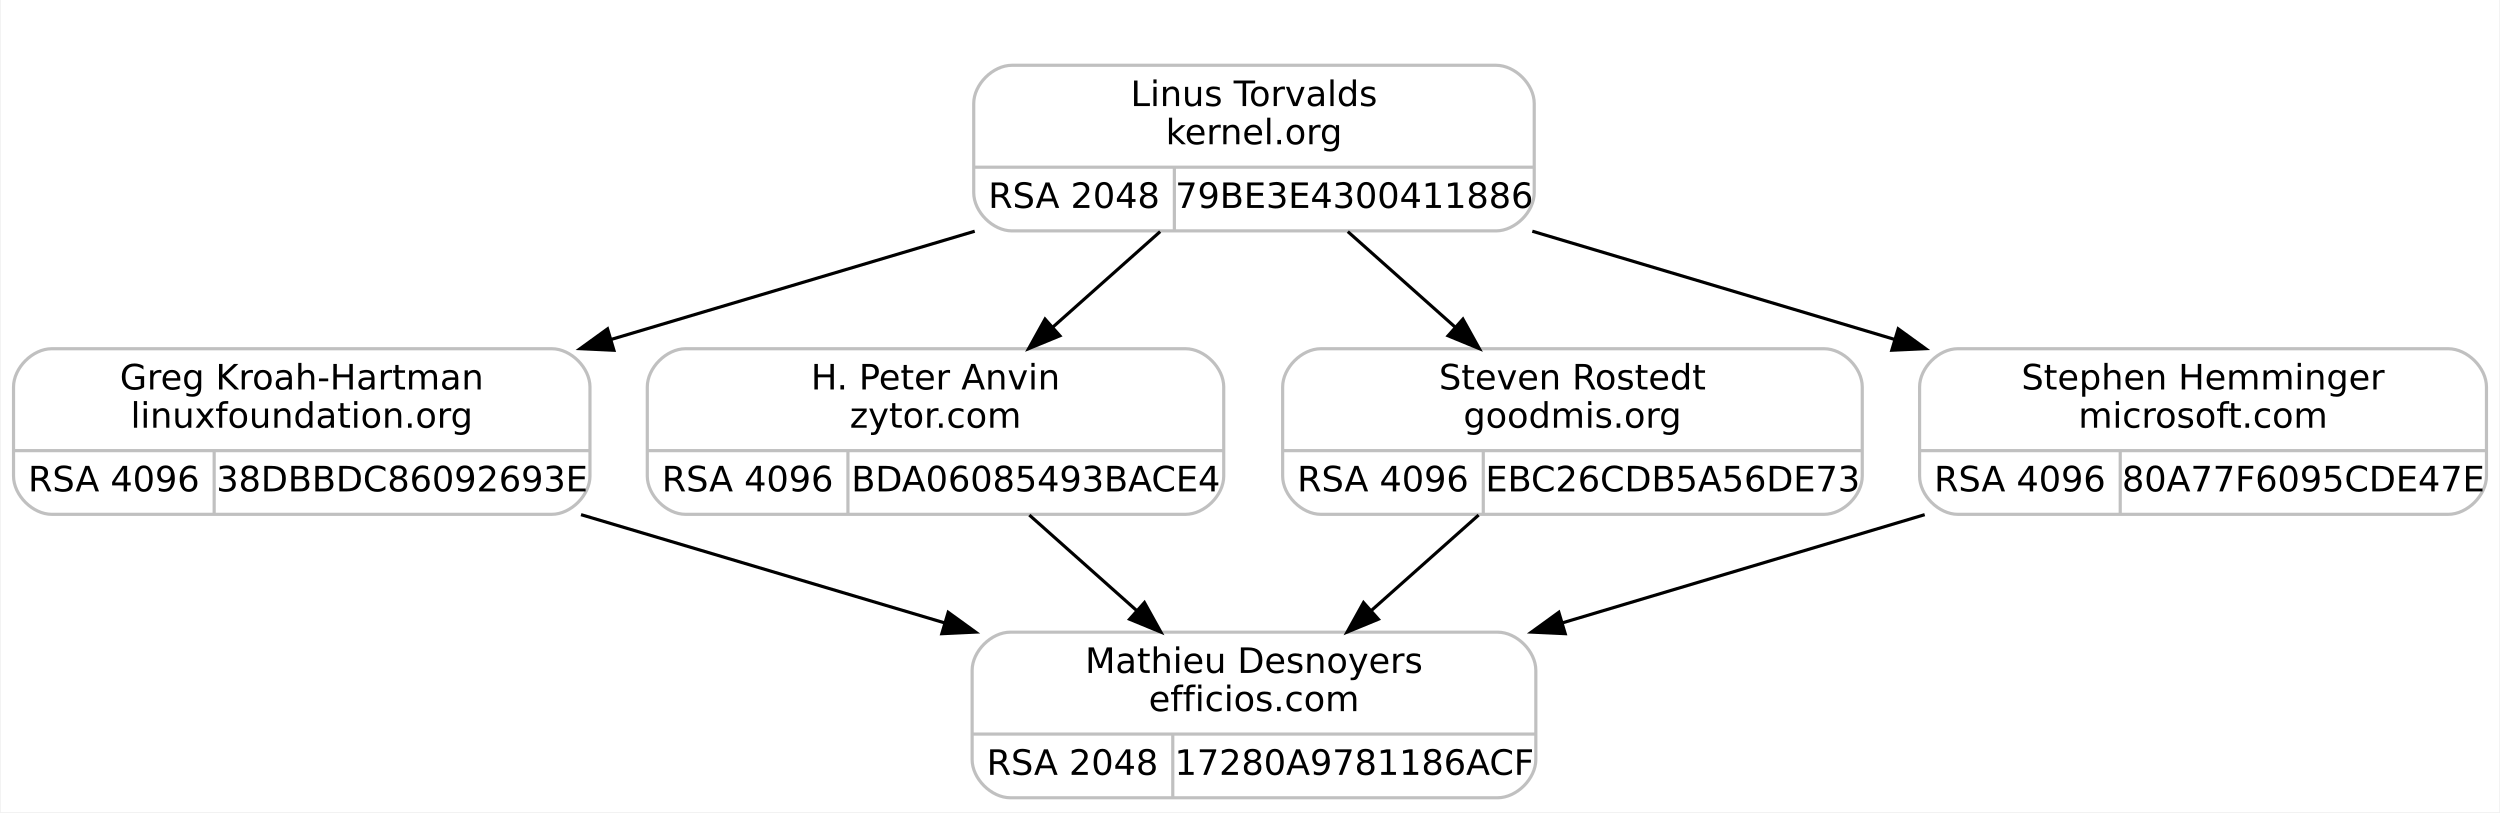
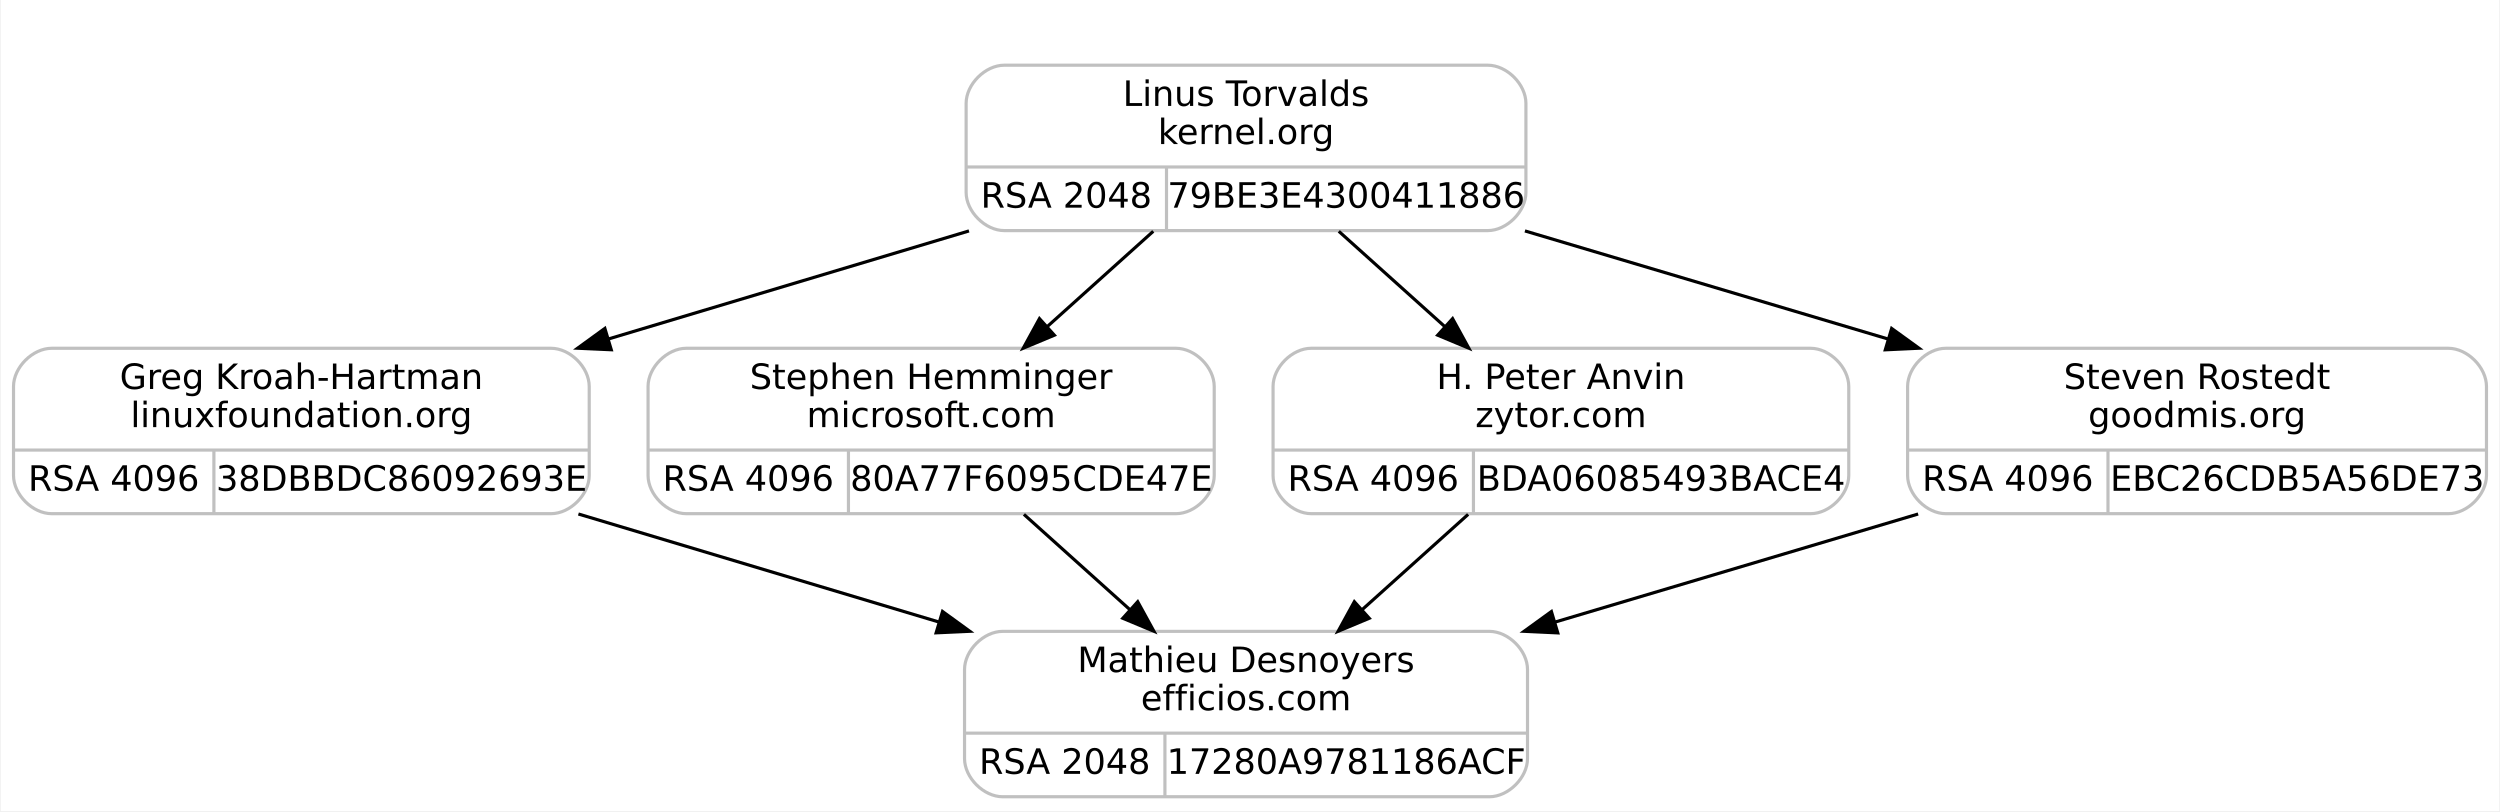
- <svg xmlns="http://www.w3.org/2000/svg" width="785pt" height="255pt" viewBox="0.00 0.00 784.50 255.00">
+ <svg xmlns="http://www.w3.org/2000/svg" width="786pt" height="255pt" viewBox="0.00 0.00 785.50 255.00">
  <g id="graph0" class="graph" transform="scale(1 1) rotate(0) translate(4 251)">
-     <polygon fill="#ffffff" stroke="transparent" points="-4,4 -4,-251 780.5,-251 780.5,4 -4,4" />
+     <polygon fill="#ffffff" stroke="transparent" points="-4,4 -4,-251 781.5,-251 781.5,4 -4,4" />
    <g id="clust1" class="cluster">
-       <polygon fill="none" stroke="#ffffff" points="293.5,-170 293.5,-239 485.5,-239 485.5,-170 293.5,-170" />
+       <polygon fill="none" stroke="#ffffff" points="291.5,-170 291.5,-239 483.5,-239 483.5,-170 291.5,-170" />
    </g>
    <g id="node1" class="node">
      <path fill="none" stroke="#c0c0c0" d="M12,-89.5C12,-89.5 169,-89.5 169,-89.5 175,-89.5 181,-95.5 181,-101.5 181,-101.5 181,-129.5 181,-129.5 181,-135.5 175,-141.5 169,-141.5 169,-141.5 12,-141.5 12,-141.5 6,-141.5 0,-135.5 0,-129.5 0,-129.5 0,-101.5 0,-101.5 0,-95.5 6,-89.5 12,-89.5" />
      <text text-anchor="middle" x="90.5" y="-128.7" font-family="droid sans,dejavu sans,helvetica" font-size="11.00" fill="#000000">Greg Kroah-Hartman</text>
      <text text-anchor="middle" x="90.5" y="-116.7" font-family="droid sans,dejavu sans,helvetica" font-size="11.00" fill="#000000">linuxfoundation.org</text>
      <polyline fill="none" stroke="#c0c0c0" points="0,-109.5 181,-109.5 " />
      <text text-anchor="middle" x="31.5" y="-96.7" font-family="droid sans,dejavu sans,helvetica" font-size="11.00" fill="#000000">RSA 4096</text>
      <polyline fill="none" stroke="#c0c0c0" points="63,-89.5 63,-109.5 " />
      <text text-anchor="middle" x="122" y="-96.7" font-family="droid sans,dejavu sans,helvetica" font-size="11.00" fill="#000000">38DBBDC86092693E</text>
    </g>
    <g id="node3" class="node">
-       <path fill="none" stroke="#c0c0c0" d="M313,-.5C313,-.5 466,-.5 466,-.5 472,-.5 478,-6.5 478,-12.5 478,-12.5 478,-40.5 478,-40.5 478,-46.5 472,-52.5 466,-52.5 466,-52.5 313,-52.5 313,-52.5 307,-52.5 301,-46.5 301,-40.5 301,-40.5 301,-12.5 301,-12.5 301,-6.5 307,-.5 313,-.5" />
-       <text text-anchor="middle" x="389.5" y="-39.7" font-family="droid sans,dejavu sans,helvetica" font-size="11.00" fill="#000000">Mathieu Desnoyers</text>
-       <text text-anchor="middle" x="389.5" y="-27.7" font-family="droid sans,dejavu sans,helvetica" font-size="11.00" fill="#000000">efficios.com</text>
-       <polyline fill="none" stroke="#c0c0c0" points="301,-20.5 478,-20.5 " />
-       <text text-anchor="middle" x="332.5" y="-7.7" font-family="droid sans,dejavu sans,helvetica" font-size="11.00" fill="#000000">RSA 2048</text>
-       <polyline fill="none" stroke="#c0c0c0" points="364,-.5 364,-20.5 " />
-       <text text-anchor="middle" x="421" y="-7.7" font-family="droid sans,dejavu sans,helvetica" font-size="11.00" fill="#000000">17280A9781186ACF</text>
+       <path fill="none" stroke="#c0c0c0" d="M311,-.5C311,-.5 464,-.5 464,-.5 470,-.5 476,-6.5 476,-12.5 476,-12.5 476,-40.5 476,-40.5 476,-46.5 470,-52.5 464,-52.5 464,-52.5 311,-52.5 311,-52.5 305,-52.5 299,-46.5 299,-40.5 299,-40.5 299,-12.5 299,-12.5 299,-6.5 305,-.5 311,-.5" />
+       <text text-anchor="middle" x="387.5" y="-39.7" font-family="droid sans,dejavu sans,helvetica" font-size="11.00" fill="#000000">Mathieu Desnoyers</text>
+       <text text-anchor="middle" x="387.5" y="-27.7" font-family="droid sans,dejavu sans,helvetica" font-size="11.00" fill="#000000">efficios.com</text>
+       <polyline fill="none" stroke="#c0c0c0" points="299,-20.5 476,-20.5 " />
+       <text text-anchor="middle" x="330.5" y="-7.7" font-family="droid sans,dejavu sans,helvetica" font-size="11.00" fill="#000000">RSA 2048</text>
+       <polyline fill="none" stroke="#c0c0c0" points="362,-.5 362,-20.5 " />
+       <text text-anchor="middle" x="419" y="-7.7" font-family="droid sans,dejavu sans,helvetica" font-size="11.00" fill="#000000">17280A9781186ACF</text>
    </g>
    <g id="edge2" class="edge">
-       <path fill="none" stroke="#000000" d="M178.19,-89.398C214.018,-78.734 255.594,-66.358 292.342,-55.42" />
-       <polygon fill="#000000" stroke="#000000" points="293.485,-58.732 302.07,-52.524 291.487,-52.023 293.485,-58.732" />
+       <path fill="none" stroke="#000000" d="M177.603,-89.398C213.191,-78.734 254.49,-66.358 290.992,-55.42" />
+       <polygon fill="#000000" stroke="#000000" points="292.081,-58.748 300.655,-52.524 290.071,-52.042 292.081,-58.748" />
    </g>
    <g id="node2" class="node">
-       <path fill="none" stroke="#c0c0c0" d="M313.5,-178.5C313.5,-178.5 465.5,-178.5 465.5,-178.5 471.5,-178.5 477.5,-184.5 477.5,-190.5 477.5,-190.5 477.5,-218.5 477.5,-218.5 477.5,-224.5 471.5,-230.5 465.5,-230.5 465.5,-230.5 313.5,-230.5 313.5,-230.5 307.5,-230.5 301.5,-224.5 301.5,-218.5 301.5,-218.5 301.5,-190.5 301.5,-190.5 301.5,-184.5 307.5,-178.5 313.5,-178.5" />
-       <text text-anchor="middle" x="389.5" y="-217.7" font-family="droid sans,dejavu sans,helvetica" font-size="11.00" fill="#000000">Linus Torvalds</text>
-       <text text-anchor="middle" x="389.5" y="-205.7" font-family="droid sans,dejavu sans,helvetica" font-size="11.00" fill="#000000">kernel.org</text>
-       <polyline fill="none" stroke="#c0c0c0" points="301.5,-198.5 477.5,-198.5 " />
-       <text text-anchor="middle" x="333" y="-185.7" font-family="droid sans,dejavu sans,helvetica" font-size="11.00" fill="#000000">RSA 2048</text>
-       <polyline fill="none" stroke="#c0c0c0" points="364.5,-178.5 364.5,-198.5 " />
-       <text text-anchor="middle" x="421" y="-185.7" font-family="droid sans,dejavu sans,helvetica" font-size="11.00" fill="#000000">79BE3E4300411886</text>
+       <path fill="none" stroke="#c0c0c0" d="M311.5,-178.5C311.5,-178.5 463.5,-178.5 463.5,-178.5 469.5,-178.5 475.5,-184.5 475.5,-190.5 475.5,-190.5 475.5,-218.5 475.5,-218.5 475.5,-224.5 469.5,-230.5 463.5,-230.5 463.5,-230.5 311.5,-230.5 311.5,-230.5 305.5,-230.5 299.5,-224.5 299.5,-218.5 299.5,-218.5 299.5,-190.5 299.5,-190.5 299.5,-184.5 305.5,-178.5 311.5,-178.5" />
+       <text text-anchor="middle" x="387.5" y="-217.7" font-family="droid sans,dejavu sans,helvetica" font-size="11.00" fill="#000000">Linus Torvalds</text>
+       <text text-anchor="middle" x="387.5" y="-205.7" font-family="droid sans,dejavu sans,helvetica" font-size="11.00" fill="#000000">kernel.org</text>
+       <polyline fill="none" stroke="#c0c0c0" points="299.5,-198.5 475.5,-198.5 " />
+       <text text-anchor="middle" x="331" y="-185.7" font-family="droid sans,dejavu sans,helvetica" font-size="11.00" fill="#000000">RSA 2048</text>
+       <polyline fill="none" stroke="#c0c0c0" points="362.5,-178.5 362.5,-198.5 " />
+       <text text-anchor="middle" x="419" y="-185.7" font-family="droid sans,dejavu sans,helvetica" font-size="11.00" fill="#000000">79BE3E4300411886</text>
    </g>
    <g id="edge1" class="edge">
-       <path fill="none" stroke="#000000" d="M301.81,-178.398C265.982,-167.734 224.406,-155.358 187.658,-144.42" />
-       <polygon fill="#000000" stroke="#000000" points="188.513,-141.023 177.93,-141.524 186.516,-147.732 188.513,-141.023" />
+       <path fill="none" stroke="#000000" d="M300.397,-178.398C264.808,-167.734 223.51,-155.358 187.008,-144.42" />
+       <polygon fill="#000000" stroke="#000000" points="187.929,-141.042 177.345,-141.524 185.919,-147.748 187.929,-141.042" />
    </g>
    <g id="node4" class="node">
-       <path fill="none" stroke="#c0c0c0" d="M211,-89.5C211,-89.5 368,-89.5 368,-89.5 374,-89.5 380,-95.5 380,-101.5 380,-101.5 380,-129.5 380,-129.5 380,-135.5 374,-141.5 368,-141.5 368,-141.5 211,-141.5 211,-141.5 205,-141.5 199,-135.5 199,-129.5 199,-129.5 199,-101.5 199,-101.5 199,-95.5 205,-89.5 211,-89.5" />
-       <text text-anchor="middle" x="289.5" y="-128.7" font-family="droid sans,dejavu sans,helvetica" font-size="11.00" fill="#000000">H. Peter Anvin</text>
-       <text text-anchor="middle" x="289.5" y="-116.7" font-family="droid sans,dejavu sans,helvetica" font-size="11.00" fill="#000000">zytor.com</text>
-       <polyline fill="none" stroke="#c0c0c0" points="199,-109.5 380,-109.5 " />
-       <text text-anchor="middle" x="230.5" y="-96.7" font-family="droid sans,dejavu sans,helvetica" font-size="11.00" fill="#000000">RSA 4096</text>
-       <polyline fill="none" stroke="#c0c0c0" points="262,-89.5 262,-109.5 " />
-       <text text-anchor="middle" x="321" y="-96.7" font-family="droid sans,dejavu sans,helvetica" font-size="11.00" fill="#000000">BDA06085493BACE4</text>
+       <path fill="none" stroke="#c0c0c0" d="M211.5,-89.5C211.5,-89.5 365.5,-89.5 365.5,-89.5 371.5,-89.5 377.5,-95.5 377.5,-101.5 377.5,-101.5 377.5,-129.5 377.5,-129.5 377.5,-135.5 371.5,-141.5 365.5,-141.5 365.5,-141.5 211.5,-141.5 211.5,-141.5 205.5,-141.5 199.5,-135.5 199.5,-129.5 199.5,-129.5 199.5,-101.5 199.5,-101.5 199.5,-95.5 205.5,-89.5 211.5,-89.5" />
+       <text text-anchor="middle" x="288.5" y="-128.7" font-family="droid sans,dejavu sans,helvetica" font-size="11.00" fill="#000000">Stephen Hemminger</text>
+       <text text-anchor="middle" x="288.5" y="-116.7" font-family="droid sans,dejavu sans,helvetica" font-size="11.00" fill="#000000">microsoft.com</text>
+       <polyline fill="none" stroke="#c0c0c0" points="199.5,-109.5 377.5,-109.5 " />
+       <text text-anchor="middle" x="231" y="-96.7" font-family="droid sans,dejavu sans,helvetica" font-size="11.00" fill="#000000">RSA 4096</text>
+       <polyline fill="none" stroke="#c0c0c0" points="262.5,-89.5 262.5,-109.5 " />
+       <text text-anchor="middle" x="320" y="-96.7" font-family="droid sans,dejavu sans,helvetica" font-size="11.00" fill="#000000">80A77F6095CDE47E</text>
    </g>
    <g id="edge3" class="edge">
-       <path fill="none" stroke="#000000" d="M360.038,-178.278C349.459,-168.863 337.395,-158.126 326.272,-148.227" />
-       <polygon fill="#000000" stroke="#000000" points="328.549,-145.568 318.752,-141.534 323.895,-150.797 328.549,-145.568" />
+       <path fill="none" stroke="#000000" d="M358.332,-178.278C347.859,-168.863 335.916,-158.126 324.904,-148.227" />
+       <polygon fill="#000000" stroke="#000000" points="327.236,-145.617 317.459,-141.534 322.556,-150.822 327.236,-145.617" />
    </g>
    <g id="node5" class="node">
-       <path fill="none" stroke="#c0c0c0" d="M410.5,-89.5C410.5,-89.5 568.5,-89.5 568.5,-89.5 574.5,-89.5 580.5,-95.5 580.5,-101.5 580.5,-101.5 580.5,-129.5 580.5,-129.5 580.5,-135.5 574.5,-141.5 568.5,-141.5 568.5,-141.5 410.5,-141.5 410.5,-141.5 404.5,-141.5 398.5,-135.5 398.5,-129.5 398.5,-129.5 398.5,-101.5 398.5,-101.5 398.5,-95.5 404.5,-89.5 410.5,-89.5" />
-       <text text-anchor="middle" x="489.5" y="-128.7" font-family="droid sans,dejavu sans,helvetica" font-size="11.00" fill="#000000">Steven Rostedt</text>
-       <text text-anchor="middle" x="489.5" y="-116.7" font-family="droid sans,dejavu sans,helvetica" font-size="11.00" fill="#000000">goodmis.org</text>
-       <polyline fill="none" stroke="#c0c0c0" points="398.5,-109.5 580.5,-109.5 " />
-       <text text-anchor="middle" x="430" y="-96.7" font-family="droid sans,dejavu sans,helvetica" font-size="11.00" fill="#000000">RSA 4096</text>
-       <polyline fill="none" stroke="#c0c0c0" points="461.5,-89.5 461.5,-109.5 " />
-       <text text-anchor="middle" x="521" y="-96.7" font-family="droid sans,dejavu sans,helvetica" font-size="11.00" fill="#000000">EBC26CDB5A56DE73</text>
+       <path fill="none" stroke="#c0c0c0" d="M408,-89.5C408,-89.5 565,-89.5 565,-89.5 571,-89.5 577,-95.5 577,-101.5 577,-101.5 577,-129.5 577,-129.5 577,-135.5 571,-141.5 565,-141.5 565,-141.5 408,-141.5 408,-141.5 402,-141.5 396,-135.5 396,-129.5 396,-129.5 396,-101.5 396,-101.5 396,-95.5 402,-89.5 408,-89.5" />
+       <text text-anchor="middle" x="486.5" y="-128.7" font-family="droid sans,dejavu sans,helvetica" font-size="11.00" fill="#000000">H. Peter Anvin</text>
+       <text text-anchor="middle" x="486.5" y="-116.7" font-family="droid sans,dejavu sans,helvetica" font-size="11.00" fill="#000000">zytor.com</text>
+       <polyline fill="none" stroke="#c0c0c0" points="396,-109.5 577,-109.5 " />
+       <text text-anchor="middle" x="427.5" y="-96.7" font-family="droid sans,dejavu sans,helvetica" font-size="11.00" fill="#000000">RSA 4096</text>
+       <polyline fill="none" stroke="#c0c0c0" points="459,-89.5 459,-109.5 " />
+       <text text-anchor="middle" x="518" y="-96.7" font-family="droid sans,dejavu sans,helvetica" font-size="11.00" fill="#000000">BDA06085493BACE4</text>
    </g>
    <g id="edge5" class="edge">
-       <path fill="none" stroke="#000000" d="M418.962,-178.278C429.541,-168.863 441.605,-158.126 452.728,-148.227" />
-       <polygon fill="#000000" stroke="#000000" points="455.105,-150.797 460.248,-141.534 450.451,-145.568 455.105,-150.797" />
+       <path fill="none" stroke="#000000" d="M416.668,-178.278C427.141,-168.863 439.084,-158.126 450.096,-148.227" />
+       <polygon fill="#000000" stroke="#000000" points="452.444,-150.822 457.541,-141.534 447.764,-145.617 452.444,-150.822" />
    </g>
    <g id="node6" class="node">
-       <path fill="none" stroke="#c0c0c0" d="M610.5,-89.5C610.5,-89.5 764.5,-89.5 764.5,-89.5 770.5,-89.5 776.5,-95.5 776.5,-101.5 776.5,-101.5 776.5,-129.5 776.5,-129.5 776.5,-135.5 770.5,-141.5 764.5,-141.5 764.5,-141.5 610.5,-141.5 610.5,-141.5 604.5,-141.5 598.5,-135.5 598.5,-129.5 598.5,-129.5 598.5,-101.5 598.5,-101.5 598.5,-95.5 604.5,-89.5 610.5,-89.5" />
-       <text text-anchor="middle" x="687.5" y="-128.7" font-family="droid sans,dejavu sans,helvetica" font-size="11.00" fill="#000000">Stephen Hemminger</text>
-       <text text-anchor="middle" x="687.5" y="-116.7" font-family="droid sans,dejavu sans,helvetica" font-size="11.00" fill="#000000">microsoft.com</text>
-       <polyline fill="none" stroke="#c0c0c0" points="598.5,-109.5 776.5,-109.5 " />
-       <text text-anchor="middle" x="630" y="-96.7" font-family="droid sans,dejavu sans,helvetica" font-size="11.00" fill="#000000">RSA 4096</text>
-       <polyline fill="none" stroke="#c0c0c0" points="661.5,-89.5 661.5,-109.5 " />
-       <text text-anchor="middle" x="719" y="-96.7" font-family="droid sans,dejavu sans,helvetica" font-size="11.00" fill="#000000">80A77F6095CDE47E</text>
+       <path fill="none" stroke="#c0c0c0" d="M607.5,-89.5C607.5,-89.5 765.5,-89.5 765.5,-89.5 771.5,-89.5 777.5,-95.5 777.5,-101.5 777.5,-101.5 777.5,-129.5 777.5,-129.5 777.5,-135.5 771.5,-141.5 765.5,-141.5 765.5,-141.5 607.5,-141.5 607.5,-141.5 601.5,-141.5 595.5,-135.5 595.5,-129.5 595.5,-129.5 595.5,-101.5 595.5,-101.5 595.5,-95.5 601.5,-89.5 607.5,-89.5" />
+       <text text-anchor="middle" x="686.5" y="-128.7" font-family="droid sans,dejavu sans,helvetica" font-size="11.00" fill="#000000">Steven Rostedt</text>
+       <text text-anchor="middle" x="686.5" y="-116.7" font-family="droid sans,dejavu sans,helvetica" font-size="11.00" fill="#000000">goodmis.org</text>
+       <polyline fill="none" stroke="#c0c0c0" points="595.5,-109.5 777.5,-109.5 " />
+       <text text-anchor="middle" x="627" y="-96.7" font-family="droid sans,dejavu sans,helvetica" font-size="11.00" fill="#000000">RSA 4096</text>
+       <polyline fill="none" stroke="#c0c0c0" points="658.5,-89.5 658.5,-109.5 " />
+       <text text-anchor="middle" x="718" y="-96.7" font-family="droid sans,dejavu sans,helvetica" font-size="11.00" fill="#000000">EBC26CDB5A56DE73</text>
    </g>
    <g id="edge7" class="edge">
-       <path fill="none" stroke="#000000" d="M476.896,-178.398C512.605,-167.734 554.042,-155.358 590.667,-144.42" />
-       <polygon fill="#000000" stroke="#000000" points="591.783,-147.74 600.363,-141.524 589.779,-141.032 591.783,-147.74" />
+       <path fill="none" stroke="#000000" d="M475.19,-178.398C511.018,-167.734 552.594,-155.358 589.342,-144.42" />
+       <polygon fill="#000000" stroke="#000000" points="590.485,-147.732 599.07,-141.524 588.487,-141.023 590.485,-147.732" />
    </g>
    <g id="edge4" class="edge">
-       <path fill="none" stroke="#000000" d="M318.962,-89.278C329.541,-79.863 341.605,-69.126 352.728,-59.227" />
-       <polygon fill="#000000" stroke="#000000" points="355.105,-61.797 360.248,-52.534 350.451,-56.568 355.105,-61.797" />
+       <path fill="none" stroke="#000000" d="M317.668,-89.278C328.141,-79.863 340.084,-69.126 351.096,-59.227" />
+       <polygon fill="#000000" stroke="#000000" points="353.444,-61.822 358.541,-52.534 348.764,-56.617 353.444,-61.822" />
    </g>
    <g id="edge6" class="edge">
-       <path fill="none" stroke="#000000" d="M460.038,-89.278C449.459,-79.863 437.395,-69.126 426.272,-59.227" />
-       <polygon fill="#000000" stroke="#000000" points="428.549,-56.568 418.752,-52.534 423.895,-61.797 428.549,-56.568" />
+       <path fill="none" stroke="#000000" d="M457.332,-89.278C446.859,-79.863 434.916,-69.126 423.904,-59.227" />
+       <polygon fill="#000000" stroke="#000000" points="426.236,-56.617 416.459,-52.534 421.556,-61.822 426.236,-56.617" />
    </g>
    <g id="edge8" class="edge">
-       <path fill="none" stroke="#000000" d="M600.104,-89.398C564.395,-78.734 522.958,-66.358 486.333,-55.42" />
-       <polygon fill="#000000" stroke="#000000" points="487.221,-52.032 476.637,-52.524 485.217,-58.74 487.221,-52.032" />
+       <path fill="none" stroke="#000000" d="M598.81,-89.398C562.982,-78.734 521.406,-66.358 484.658,-55.42" />
+       <polygon fill="#000000" stroke="#000000" points="485.513,-52.023 474.93,-52.524 483.515,-58.732 485.513,-52.023" />
    </g>
  </g>
</svg>
